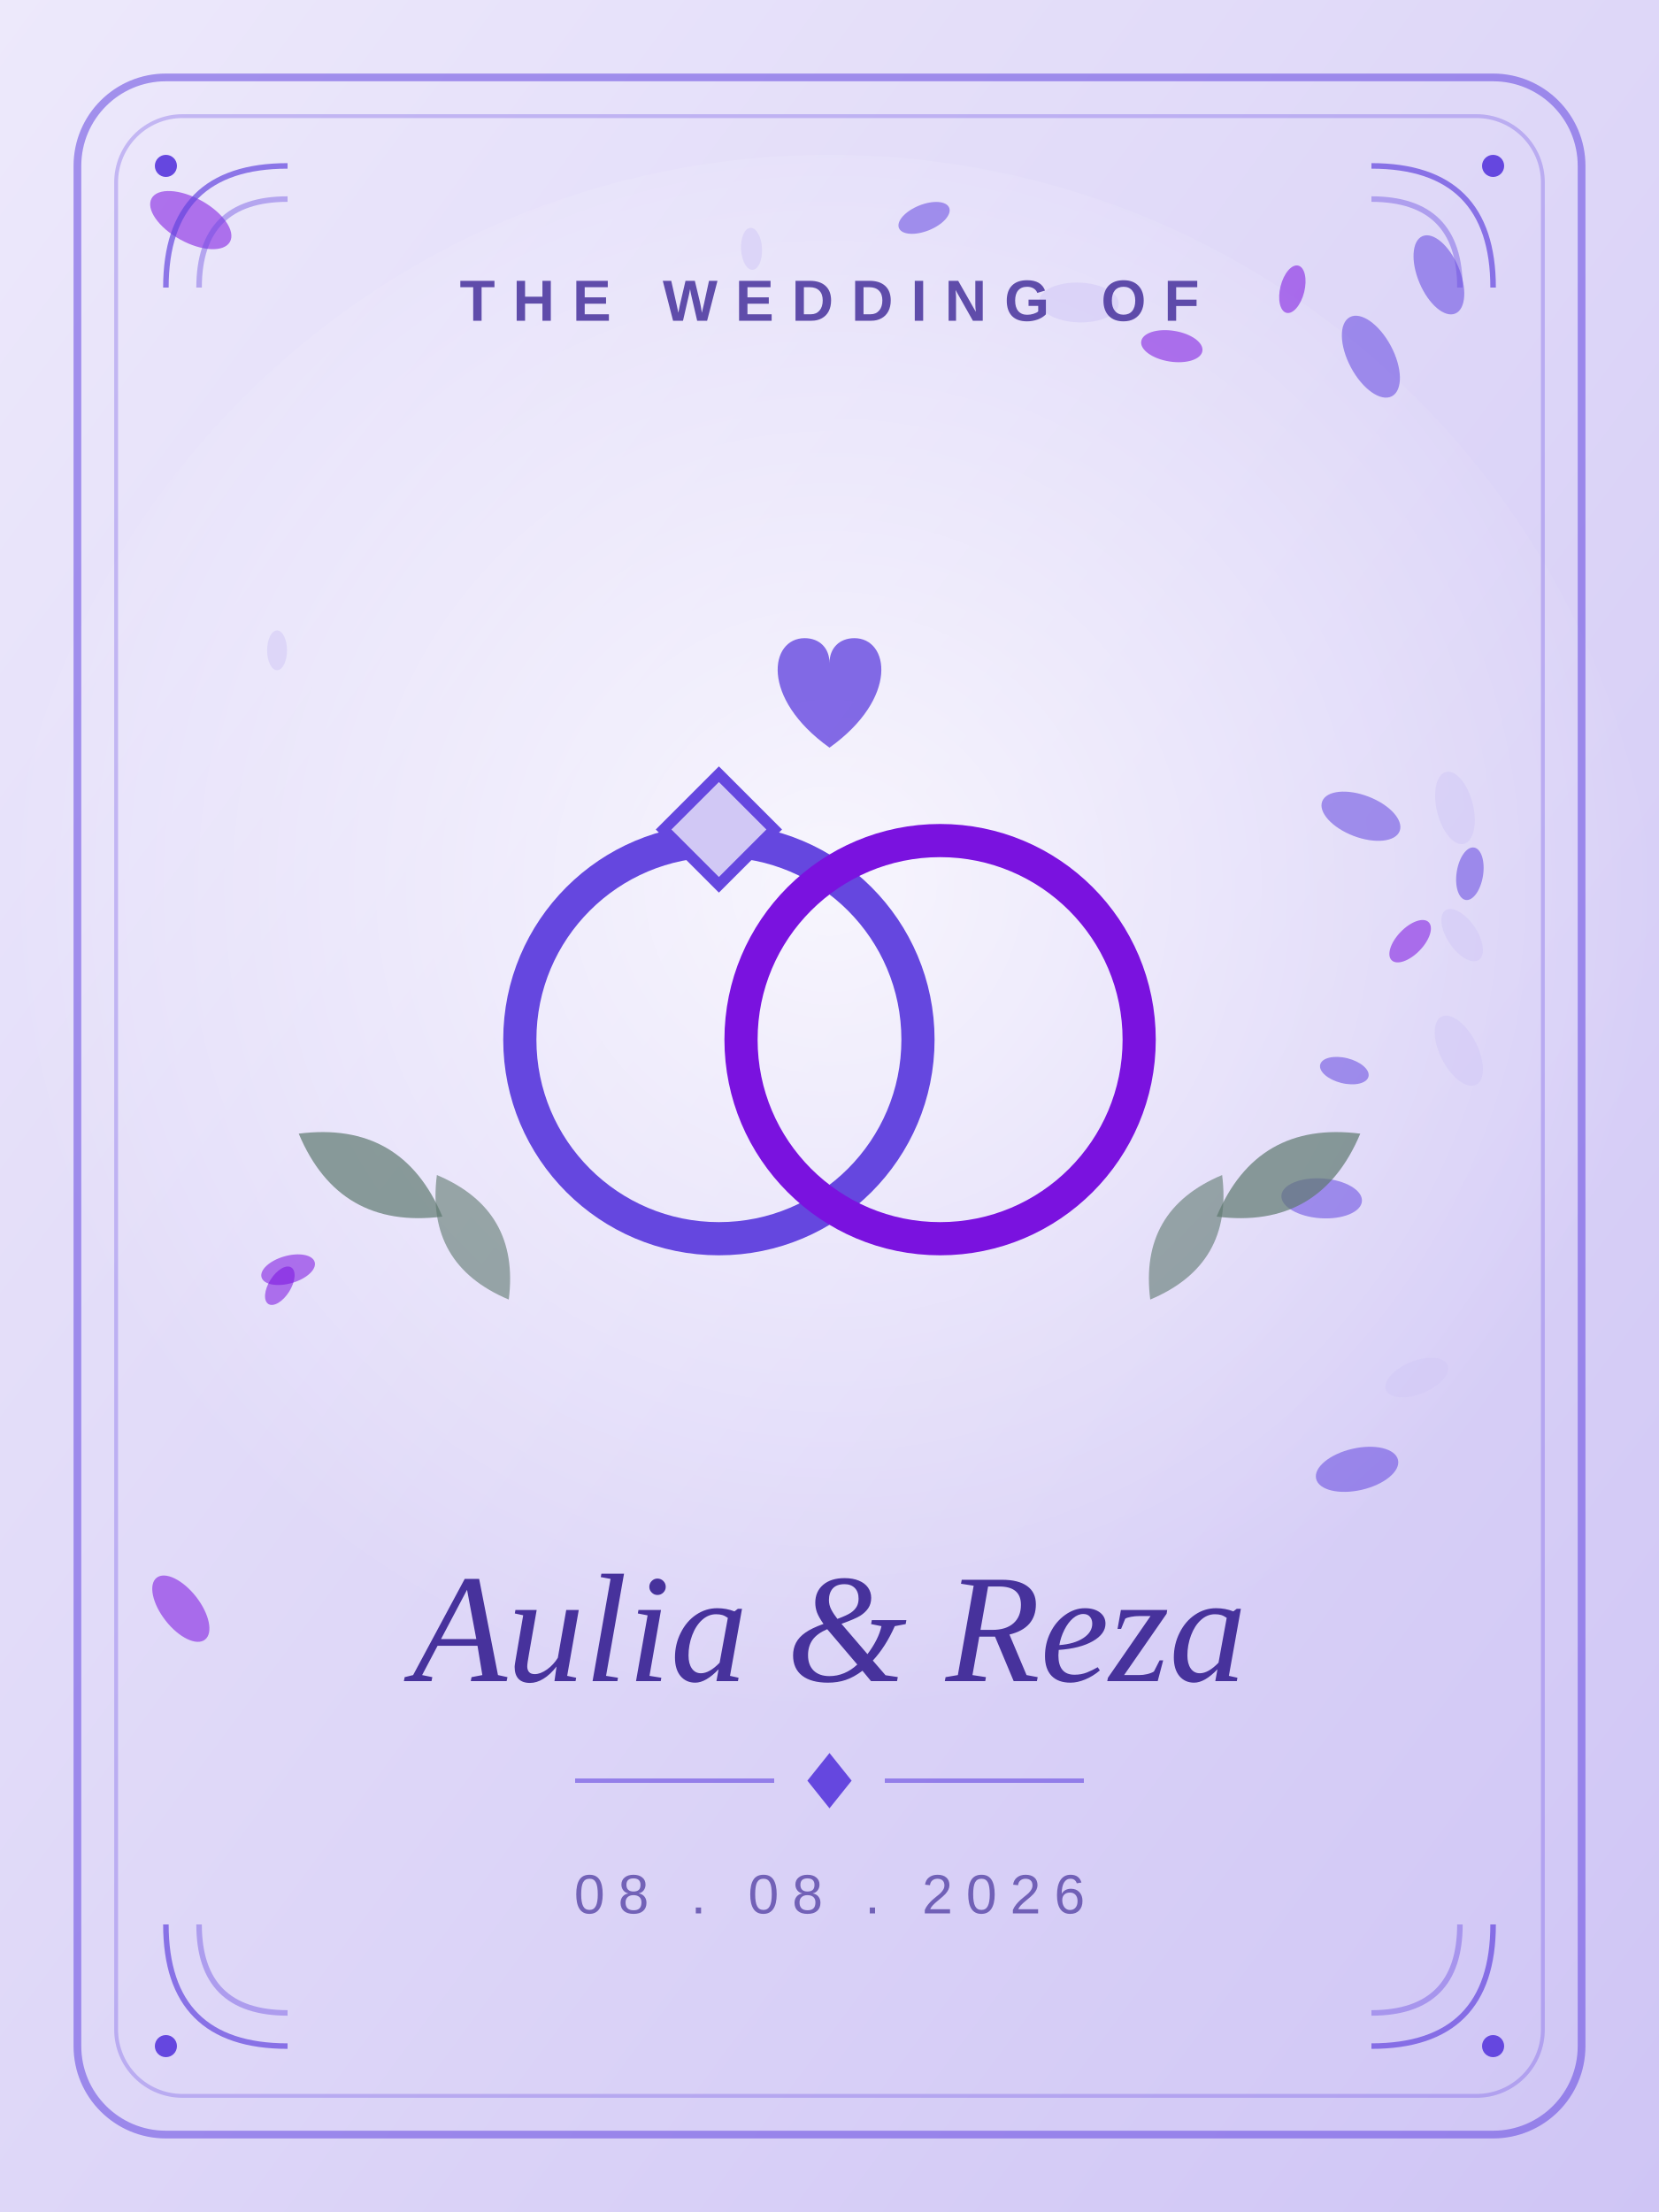
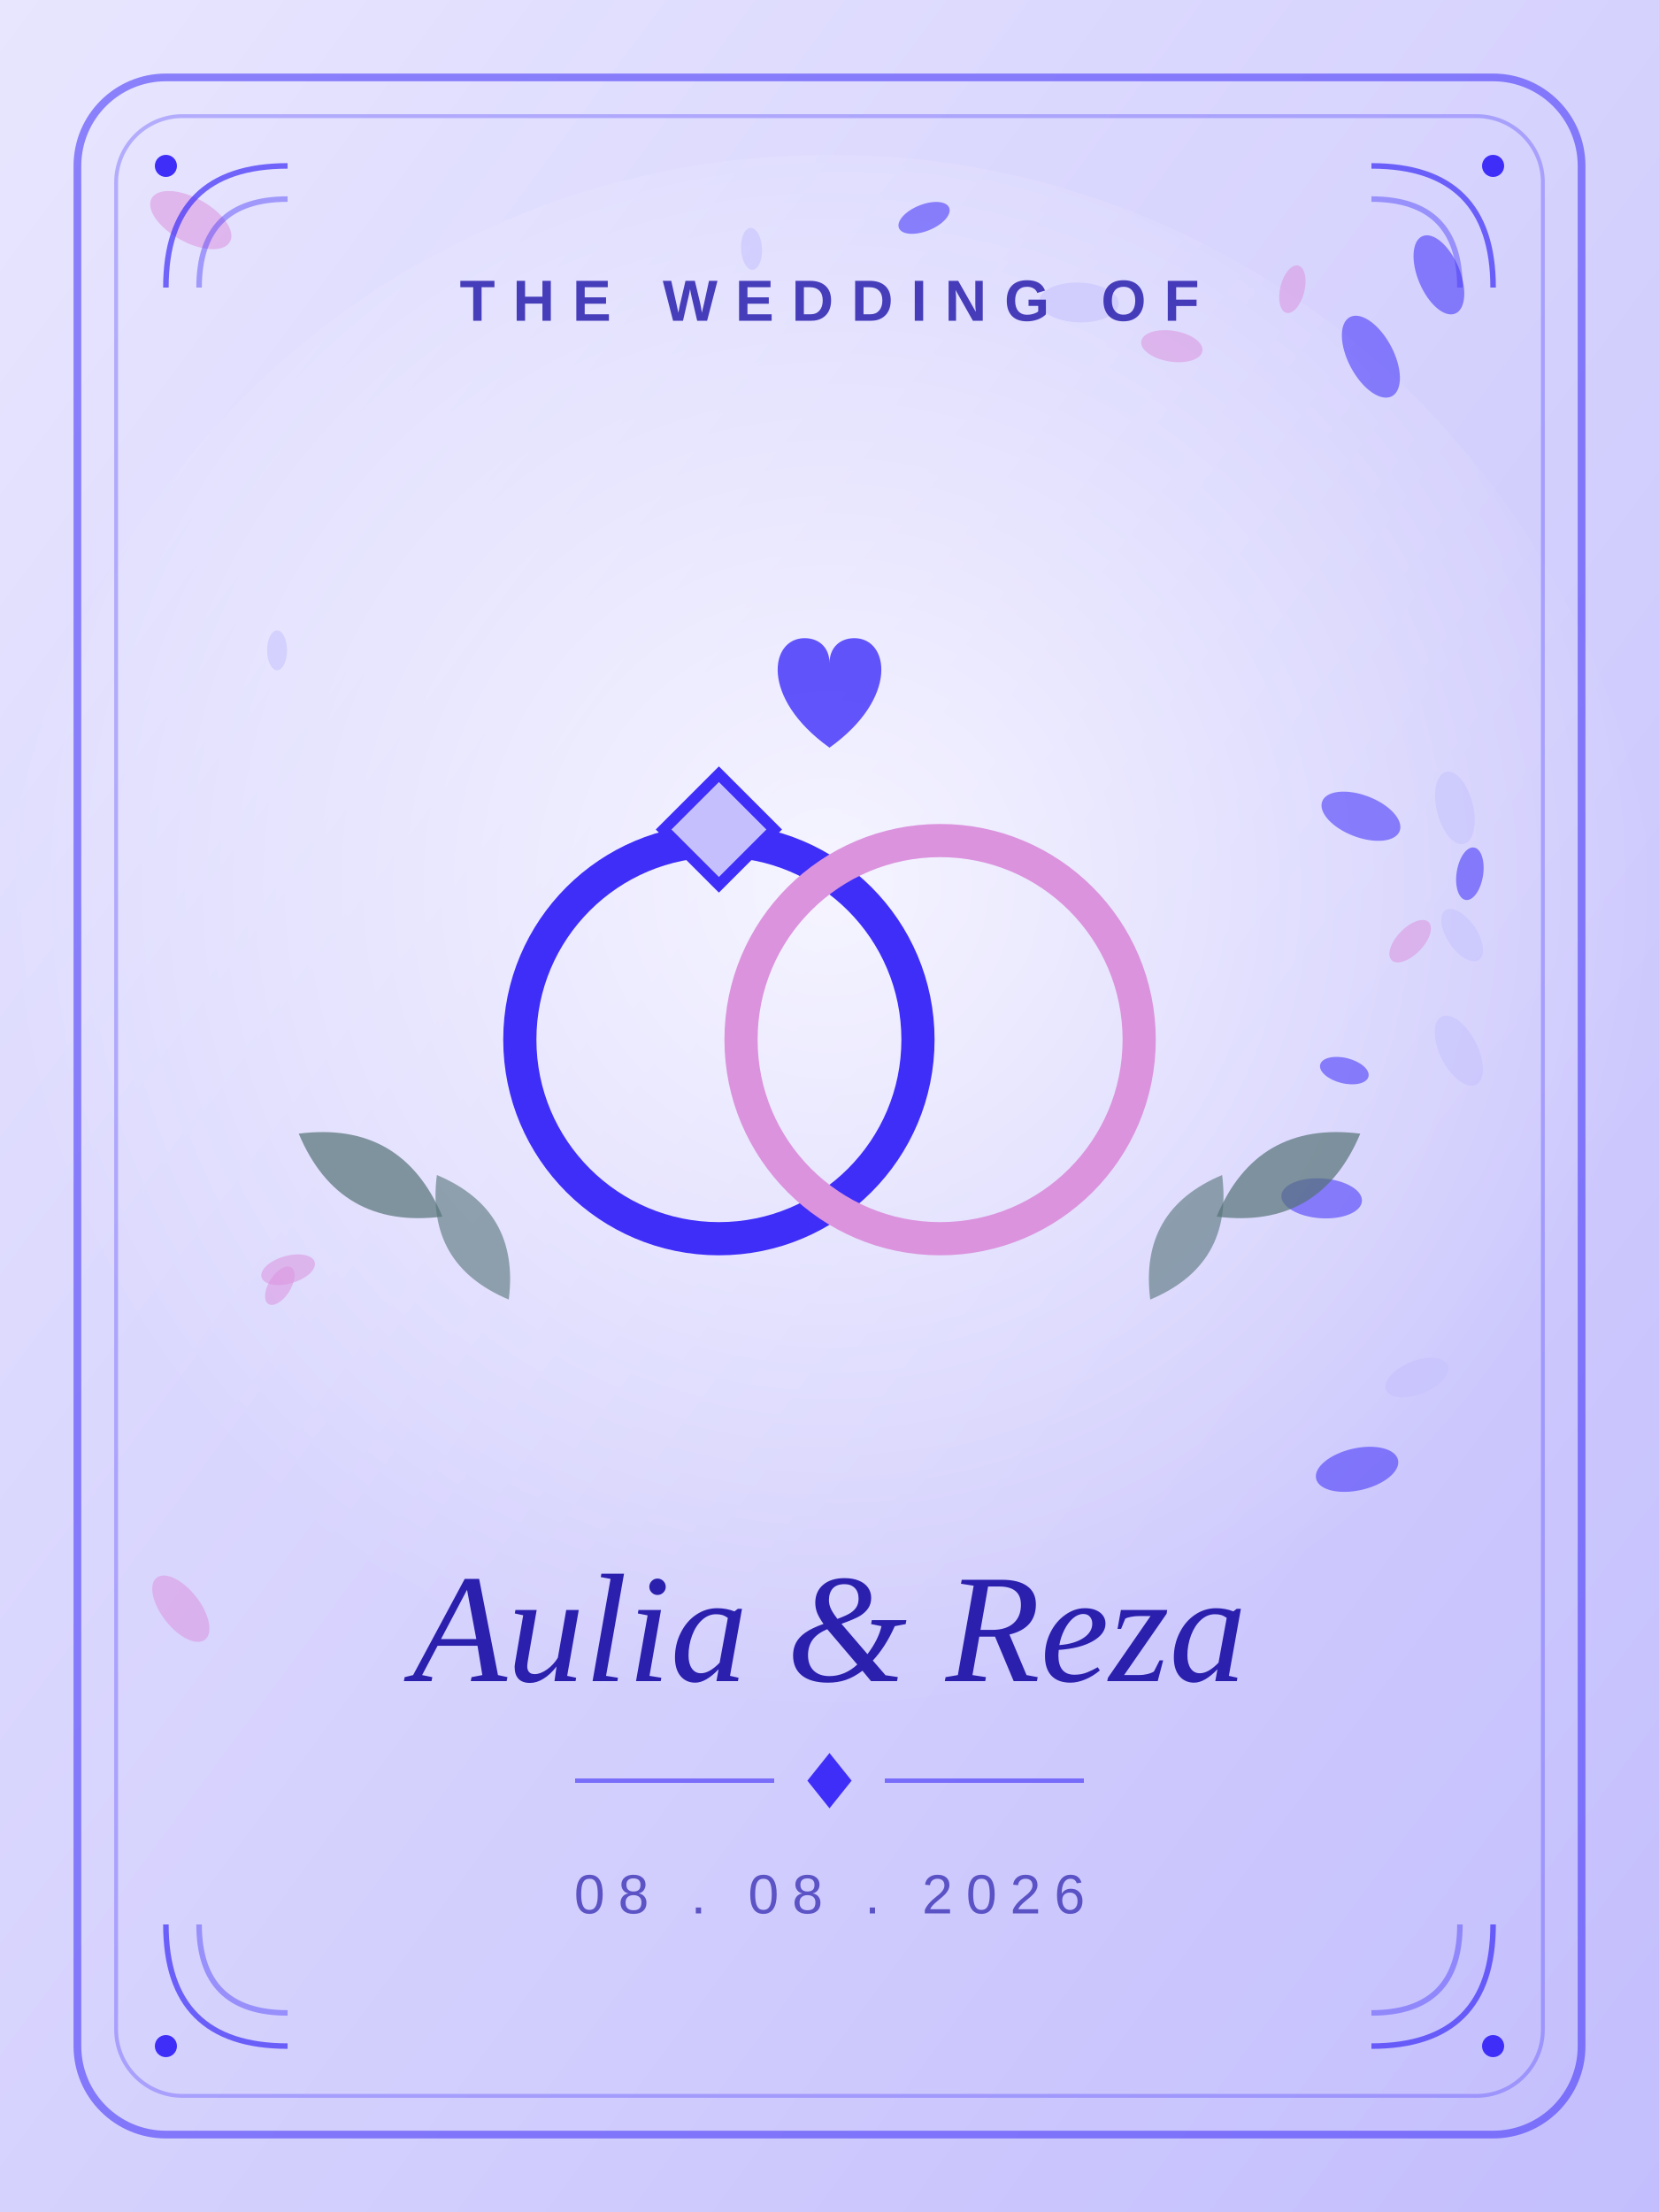
<svg xmlns="http://www.w3.org/2000/svg" viewBox="0 0 300 400" width="600" height="800">
  <defs>
    <linearGradient id="bg" x1="0" y1="0" x2="1" y2="1">
-       <stop offset="0" stop-color="#ede9fb" />
-       <stop offset="1" stop-color="#cfc5f5" />
+       <stop offset="0" stop-color="#e8e6fe" />
+       <stop offset="1" stop-color="#c3befd" />
    </linearGradient>
    <radialGradient id="glow" cx="0.5" cy="0.44" r="0.5">
      <stop offset="0" stop-color="#ffffff" stop-opacity="0.75" />
      <stop offset="1" stop-color="#ffffff" stop-opacity="0" />
    </radialGradient>
  </defs>
  <rect width="300" height="400" fill="url(#bg)" />
  <circle cx="150" cy="178" r="150" fill="url(#glow)" />
  <g>
-     <ellipse cx="265.8" cy="158.0" rx="2.4" ry="4.8" fill="#6547df" fill-opacity="0.55" transform="rotate(9 265.8 158.0)" />
-     <ellipse cx="34.5" cy="39.8" rx="4.0" ry="8.1" fill="#7a12df" fill-opacity="0.55" transform="rotate(119 34.5 39.8)" />
-     <ellipse cx="195.1" cy="54.7" rx="3.6" ry="7.2" fill="#d1c8f5" fill-opacity="0.55" transform="rotate(92 195.1 54.7)" />
-     <ellipse cx="167.1" cy="39.4" rx="2.4" ry="4.9" fill="#6547df" fill-opacity="0.55" transform="rotate(68 167.1 39.4)" />
-     <ellipse cx="52.1" cy="229.6" rx="2.5" ry="5.0" fill="#7a12df" fill-opacity="0.55" transform="rotate(74 52.1 229.6)" />
-     <ellipse cx="50.1" cy="117.6" rx="1.8" ry="3.6" fill="#d1c8f5" fill-opacity="0.55" transform="rotate(360 50.1 117.6)" />
-     <ellipse cx="246.1" cy="147.6" rx="3.8" ry="7.5" fill="#6547df" fill-opacity="0.55" transform="rotate(291 246.1 147.6)" />
-     <ellipse cx="32.7" cy="290.9" rx="3.5" ry="7.1" fill="#7a12df" fill-opacity="0.55" transform="rotate(142 32.7 290.9)" />
-     <ellipse cx="263.1" cy="146.1" rx="3.3" ry="6.7" fill="#d1c8f5" fill-opacity="0.55" transform="rotate(346 263.1 146.1)" />
-     <ellipse cx="239.0" cy="216.7" rx="3.6" ry="7.3" fill="#6547df" fill-opacity="0.55" transform="rotate(274 239.0 216.7)" />
-     <ellipse cx="255.0" cy="170.2" rx="2.4" ry="4.8" fill="#7a12df" fill-opacity="0.55" transform="rotate(44 255.0 170.2)" />
-     <ellipse cx="256.2" cy="249.1" rx="3.0" ry="6.0" fill="#d1c8f5" fill-opacity="0.55" transform="rotate(248 256.2 249.1)" />
-     <ellipse cx="243.1" cy="193.6" rx="2.3" ry="4.5" fill="#6547df" fill-opacity="0.55" transform="rotate(104 243.1 193.6)" />
-     <ellipse cx="211.9" cy="62.6" rx="2.8" ry="5.6" fill="#7a12df" fill-opacity="0.55" transform="rotate(279 211.9 62.6)" />
-     <ellipse cx="264.4" cy="169.1" rx="2.7" ry="5.4" fill="#d1c8f5" fill-opacity="0.55" transform="rotate(146 264.4 169.1)" />
-     <ellipse cx="260.2" cy="49.7" rx="3.8" ry="7.6" fill="#6547df" fill-opacity="0.55" transform="rotate(337 260.2 49.7)" />
-     <ellipse cx="233.7" cy="52.3" rx="2.2" ry="4.4" fill="#7a12df" fill-opacity="0.55" transform="rotate(194 233.7 52.3)" />
-     <ellipse cx="263.8" cy="190.0" rx="3.4" ry="6.9" fill="#d1c8f5" fill-opacity="0.55" transform="rotate(333 263.8 190.0)" />
-     <ellipse cx="247.9" cy="64.5" rx="4.1" ry="8.1" fill="#6547df" fill-opacity="0.55" transform="rotate(152 247.9 64.5)" />
-     <ellipse cx="50.6" cy="232.5" rx="2.0" ry="3.9" fill="#7a12df" fill-opacity="0.55" transform="rotate(32 50.6 232.5)" />
-     <ellipse cx="135.9" cy="45.0" rx="1.9" ry="3.8" fill="#d1c8f5" fill-opacity="0.55" transform="rotate(177 135.9 45.0)" />
-     <ellipse cx="245.4" cy="265.7" rx="3.8" ry="7.6" fill="#6547df" fill-opacity="0.55" transform="rotate(257 245.4 265.7)" />
+     <ellipse cx="265.8" cy="158.0" rx="2.4" ry="4.8" fill="#3e2ef8" fill-opacity="0.55" transform="rotate(9 265.8 158.0)" />
+     <ellipse cx="34.5" cy="39.8" rx="4.0" ry="8.1" fill="#db93dd" fill-opacity="0.55" transform="rotate(119 34.5 39.8)" />
+     <ellipse cx="195.1" cy="54.7" rx="3.6" ry="7.2" fill="#c5c0fd" fill-opacity="0.55" transform="rotate(92 195.1 54.7)" />
+     <ellipse cx="167.1" cy="39.4" rx="2.4" ry="4.9" fill="#3e2ef8" fill-opacity="0.55" transform="rotate(68 167.1 39.4)" />
+     <ellipse cx="52.1" cy="229.6" rx="2.5" ry="5.0" fill="#db93dd" fill-opacity="0.55" transform="rotate(74 52.1 229.6)" />
+     <ellipse cx="50.1" cy="117.6" rx="1.8" ry="3.6" fill="#c5c0fd" fill-opacity="0.55" transform="rotate(360 50.1 117.6)" />
+     <ellipse cx="246.1" cy="147.6" rx="3.8" ry="7.5" fill="#3e2ef8" fill-opacity="0.55" transform="rotate(291 246.1 147.6)" />
+     <ellipse cx="32.7" cy="290.9" rx="3.5" ry="7.1" fill="#db93dd" fill-opacity="0.55" transform="rotate(142 32.7 290.9)" />
+     <ellipse cx="263.1" cy="146.1" rx="3.3" ry="6.7" fill="#c5c0fd" fill-opacity="0.55" transform="rotate(346 263.1 146.1)" />
+     <ellipse cx="239.0" cy="216.7" rx="3.6" ry="7.3" fill="#3e2ef8" fill-opacity="0.55" transform="rotate(274 239.0 216.7)" />
+     <ellipse cx="255.0" cy="170.2" rx="2.4" ry="4.8" fill="#db93dd" fill-opacity="0.55" transform="rotate(44 255.0 170.2)" />
+     <ellipse cx="256.2" cy="249.1" rx="3.0" ry="6.0" fill="#c5c0fd" fill-opacity="0.55" transform="rotate(248 256.2 249.1)" />
+     <ellipse cx="243.1" cy="193.6" rx="2.3" ry="4.5" fill="#3e2ef8" fill-opacity="0.55" transform="rotate(104 243.1 193.6)" />
+     <ellipse cx="211.9" cy="62.6" rx="2.8" ry="5.6" fill="#db93dd" fill-opacity="0.55" transform="rotate(279 211.9 62.6)" />
+     <ellipse cx="264.4" cy="169.1" rx="2.7" ry="5.4" fill="#c5c0fd" fill-opacity="0.55" transform="rotate(146 264.4 169.1)" />
+     <ellipse cx="260.2" cy="49.7" rx="3.8" ry="7.6" fill="#3e2ef8" fill-opacity="0.55" transform="rotate(337 260.2 49.7)" />
+     <ellipse cx="233.7" cy="52.3" rx="2.2" ry="4.4" fill="#db93dd" fill-opacity="0.55" transform="rotate(194 233.7 52.3)" />
+     <ellipse cx="263.8" cy="190.0" rx="3.4" ry="6.9" fill="#c5c0fd" fill-opacity="0.55" transform="rotate(333 263.8 190.0)" />
+     <ellipse cx="247.9" cy="64.5" rx="4.1" ry="8.1" fill="#3e2ef8" fill-opacity="0.55" transform="rotate(152 247.9 64.5)" />
+     <ellipse cx="50.6" cy="232.5" rx="2.0" ry="3.9" fill="#db93dd" fill-opacity="0.55" transform="rotate(32 50.6 232.5)" />
+     <ellipse cx="135.9" cy="45.0" rx="1.9" ry="3.8" fill="#c5c0fd" fill-opacity="0.55" transform="rotate(177 135.9 45.0)" />
+     <ellipse cx="245.4" cy="265.7" rx="3.8" ry="7.6" fill="#3e2ef8" fill-opacity="0.55" transform="rotate(257 245.4 265.7)" />
  </g>
-   <rect x="14" y="14" width="272" height="372" rx="16" fill="none" stroke="#6547df" stroke-opacity="0.55" stroke-width="1.4" />
-   <rect x="21" y="21" width="258" height="358" rx="12" fill="none" stroke="#6547df" stroke-opacity="0.3" stroke-width="0.7" />
-   <g transform="translate(30 30) rotate(0)" fill="none" stroke="#6547df" stroke-width="1" stroke-opacity="0.7">
+   <rect x="14" y="14" width="272" height="372" rx="16" fill="none" stroke="#3e2ef8" stroke-opacity="0.55" stroke-width="1.4" />
+   <rect x="21" y="21" width="258" height="358" rx="12" fill="none" stroke="#3e2ef8" stroke-opacity="0.3" stroke-width="0.7" />
+   <g transform="translate(30 30) rotate(0)" fill="none" stroke="#3e2ef8" stroke-width="1" stroke-opacity="0.7">
    <path d="M0 22 Q0 0 22 0" />
    <path d="M6 22 Q6 6 22 6" stroke-opacity="0.4" />
-     <circle cx="0" cy="0" r="2" fill="#6547df" stroke="none" />
+     <circle cx="0" cy="0" r="2" fill="#3e2ef8" stroke="none" />
  </g>
-   <g transform="translate(270 30) rotate(90)" fill="none" stroke="#6547df" stroke-width="1" stroke-opacity="0.7">
+   <g transform="translate(270 30) rotate(90)" fill="none" stroke="#3e2ef8" stroke-width="1" stroke-opacity="0.7">
    <path d="M0 22 Q0 0 22 0" />
    <path d="M6 22 Q6 6 22 6" stroke-opacity="0.4" />
-     <circle cx="0" cy="0" r="2" fill="#6547df" stroke="none" />
+     <circle cx="0" cy="0" r="2" fill="#3e2ef8" stroke="none" />
  </g>
-   <g transform="translate(270 370) rotate(180)" fill="none" stroke="#6547df" stroke-width="1" stroke-opacity="0.7">
+   <g transform="translate(270 370) rotate(180)" fill="none" stroke="#3e2ef8" stroke-width="1" stroke-opacity="0.7">
    <path d="M0 22 Q0 0 22 0" />
    <path d="M6 22 Q6 6 22 6" stroke-opacity="0.4" />
-     <circle cx="0" cy="0" r="2" fill="#6547df" stroke="none" />
+     <circle cx="0" cy="0" r="2" fill="#3e2ef8" stroke="none" />
  </g>
-   <g transform="translate(30 370) rotate(270)" fill="none" stroke="#6547df" stroke-width="1" stroke-opacity="0.7">
+   <g transform="translate(30 370) rotate(270)" fill="none" stroke="#3e2ef8" stroke-width="1" stroke-opacity="0.7">
    <path d="M0 22 Q0 0 22 0" />
    <path d="M6 22 Q6 6 22 6" stroke-opacity="0.4" />
-     <circle cx="0" cy="0" r="2" fill="#6547df" stroke="none" />
+     <circle cx="0" cy="0" r="2" fill="#3e2ef8" stroke="none" />
  </g>
-   <text x="150" y="58" text-anchor="middle" font-family="'Helvetica Neue', Arial, sans-serif" font-size="10.5" font-weight="600" letter-spacing="3.2" fill="#47329c" fill-opacity="0.85">THE WEDDING OF</text>
+   <text x="150" y="58" text-anchor="middle" font-family="'Helvetica Neue', Arial, sans-serif" font-size="10.5" font-weight="600" letter-spacing="3.2" fill="#2b20ae" fill-opacity="0.85">THE WEDDING OF</text>
  <g transform="translate(150 180)">
-     <path d="M0 0 Q11.4 -15 0 -30 Q-11.4 -15 0 0 Z" fill="#5e796f" fill-opacity="0.7" transform="translate(-70 40) rotate(-60)" />
-     <path d="M0 0 Q9.88 -13 0 -26 Q-9.88 -13 0 0 Z" fill="#5e796f" fill-opacity="0.6" transform="translate(-58 55) rotate(-30)" />
-     <path d="M0 0 Q11.4 -15 0 -30 Q-11.4 -15 0 0 Z" fill="#5e796f" fill-opacity="0.7" transform="translate(70 40) rotate(60)" />
-     <path d="M0 0 Q9.88 -13 0 -26 Q-9.88 -13 0 0 Z" fill="#5e796f" fill-opacity="0.6" transform="translate(58 55) rotate(30)" />
-     <circle cx="-20" cy="8" r="36" fill="none" stroke="#6547df" stroke-width="6" />
-     <circle cx="20" cy="8" r="36" fill="none" stroke="#7a12df" stroke-width="6" />
-     <path d="M-20 -40 L-10 -30 L-20 -20 L-30 -30 Z" fill="#d1c8f5" stroke="#6547df" stroke-width="2" />
-     <path d="M0 8 C-14 -2 -12 -14 -5 -14 C-2 -14 0 -12 0 -9 C0 -12 2 -14 5 -14 C12 -14 14 -2 0 8 Z" fill="#6547df" fill-opacity="0.8" transform="translate(0 -52) scale(0.9)" />
+     <path d="M0 0 Q11.4 -15 0 -30 Q-11.4 -15 0 0 Z" fill="#547376" fill-opacity="0.7" transform="translate(-70 40) rotate(-60)" />
+     <path d="M0 0 Q9.88 -13 0 -26 Q-9.88 -13 0 0 Z" fill="#547376" fill-opacity="0.6" transform="translate(-58 55) rotate(-30)" />
+     <path d="M0 0 Q11.4 -15 0 -30 Q-11.4 -15 0 0 Z" fill="#547376" fill-opacity="0.7" transform="translate(70 40) rotate(60)" />
+     <path d="M0 0 Q9.88 -13 0 -26 Q-9.88 -13 0 0 Z" fill="#547376" fill-opacity="0.6" transform="translate(58 55) rotate(30)" />
+     <circle cx="-20" cy="8" r="36" fill="none" stroke="#3e2ef8" stroke-width="6" />
+     <circle cx="20" cy="8" r="36" fill="none" stroke="#db93dd" stroke-width="6" />
+     <path d="M-20 -40 L-10 -30 L-20 -20 L-30 -30 Z" fill="#c5c0fd" stroke="#3e2ef8" stroke-width="2" />
+     <path d="M0 8 C-14 -2 -12 -14 -5 -14 C-2 -14 0 -12 0 -9 C0 -12 2 -14 5 -14 C12 -14 14 -2 0 8 Z" fill="#3e2ef8" fill-opacity="0.8" transform="translate(0 -52) scale(0.9)" />
  </g>
-   <text x="150" y="304" text-anchor="middle" font-family="Georgia, 'Times New Roman', serif" font-style="italic" font-size="28" fill="#47329c">Aulia &amp; Reza</text>
-   <g fill="#6547df" stroke="#6547df">
+   <text x="150" y="304" text-anchor="middle" font-family="Georgia, 'Times New Roman', serif" font-style="italic" font-size="28" fill="#2b20ae">Aulia &amp; Reza</text>
+   <g fill="#3e2ef8" stroke="#3e2ef8">
    <line x1="104" y1="322" x2="140" y2="322" stroke-width="0.8" stroke-opacity="0.6" />
    <line x1="160" y1="322" x2="196" y2="322" stroke-width="0.8" stroke-opacity="0.6" />
    <path d="M150 317 L154 322 L150 327 L146 322 Z" stroke="none" />
  </g>
-   <text x="150" y="346" text-anchor="middle" font-family="'Helvetica Neue', Arial, sans-serif" font-size="10" letter-spacing="2.4" fill="#47329c" fill-opacity="0.7">08 . 08 . 2026</text>
+   <text x="150" y="346" text-anchor="middle" font-family="'Helvetica Neue', Arial, sans-serif" font-size="10" letter-spacing="2.4" fill="#2b20ae" fill-opacity="0.7">08 . 08 . 2026</text>
</svg>
